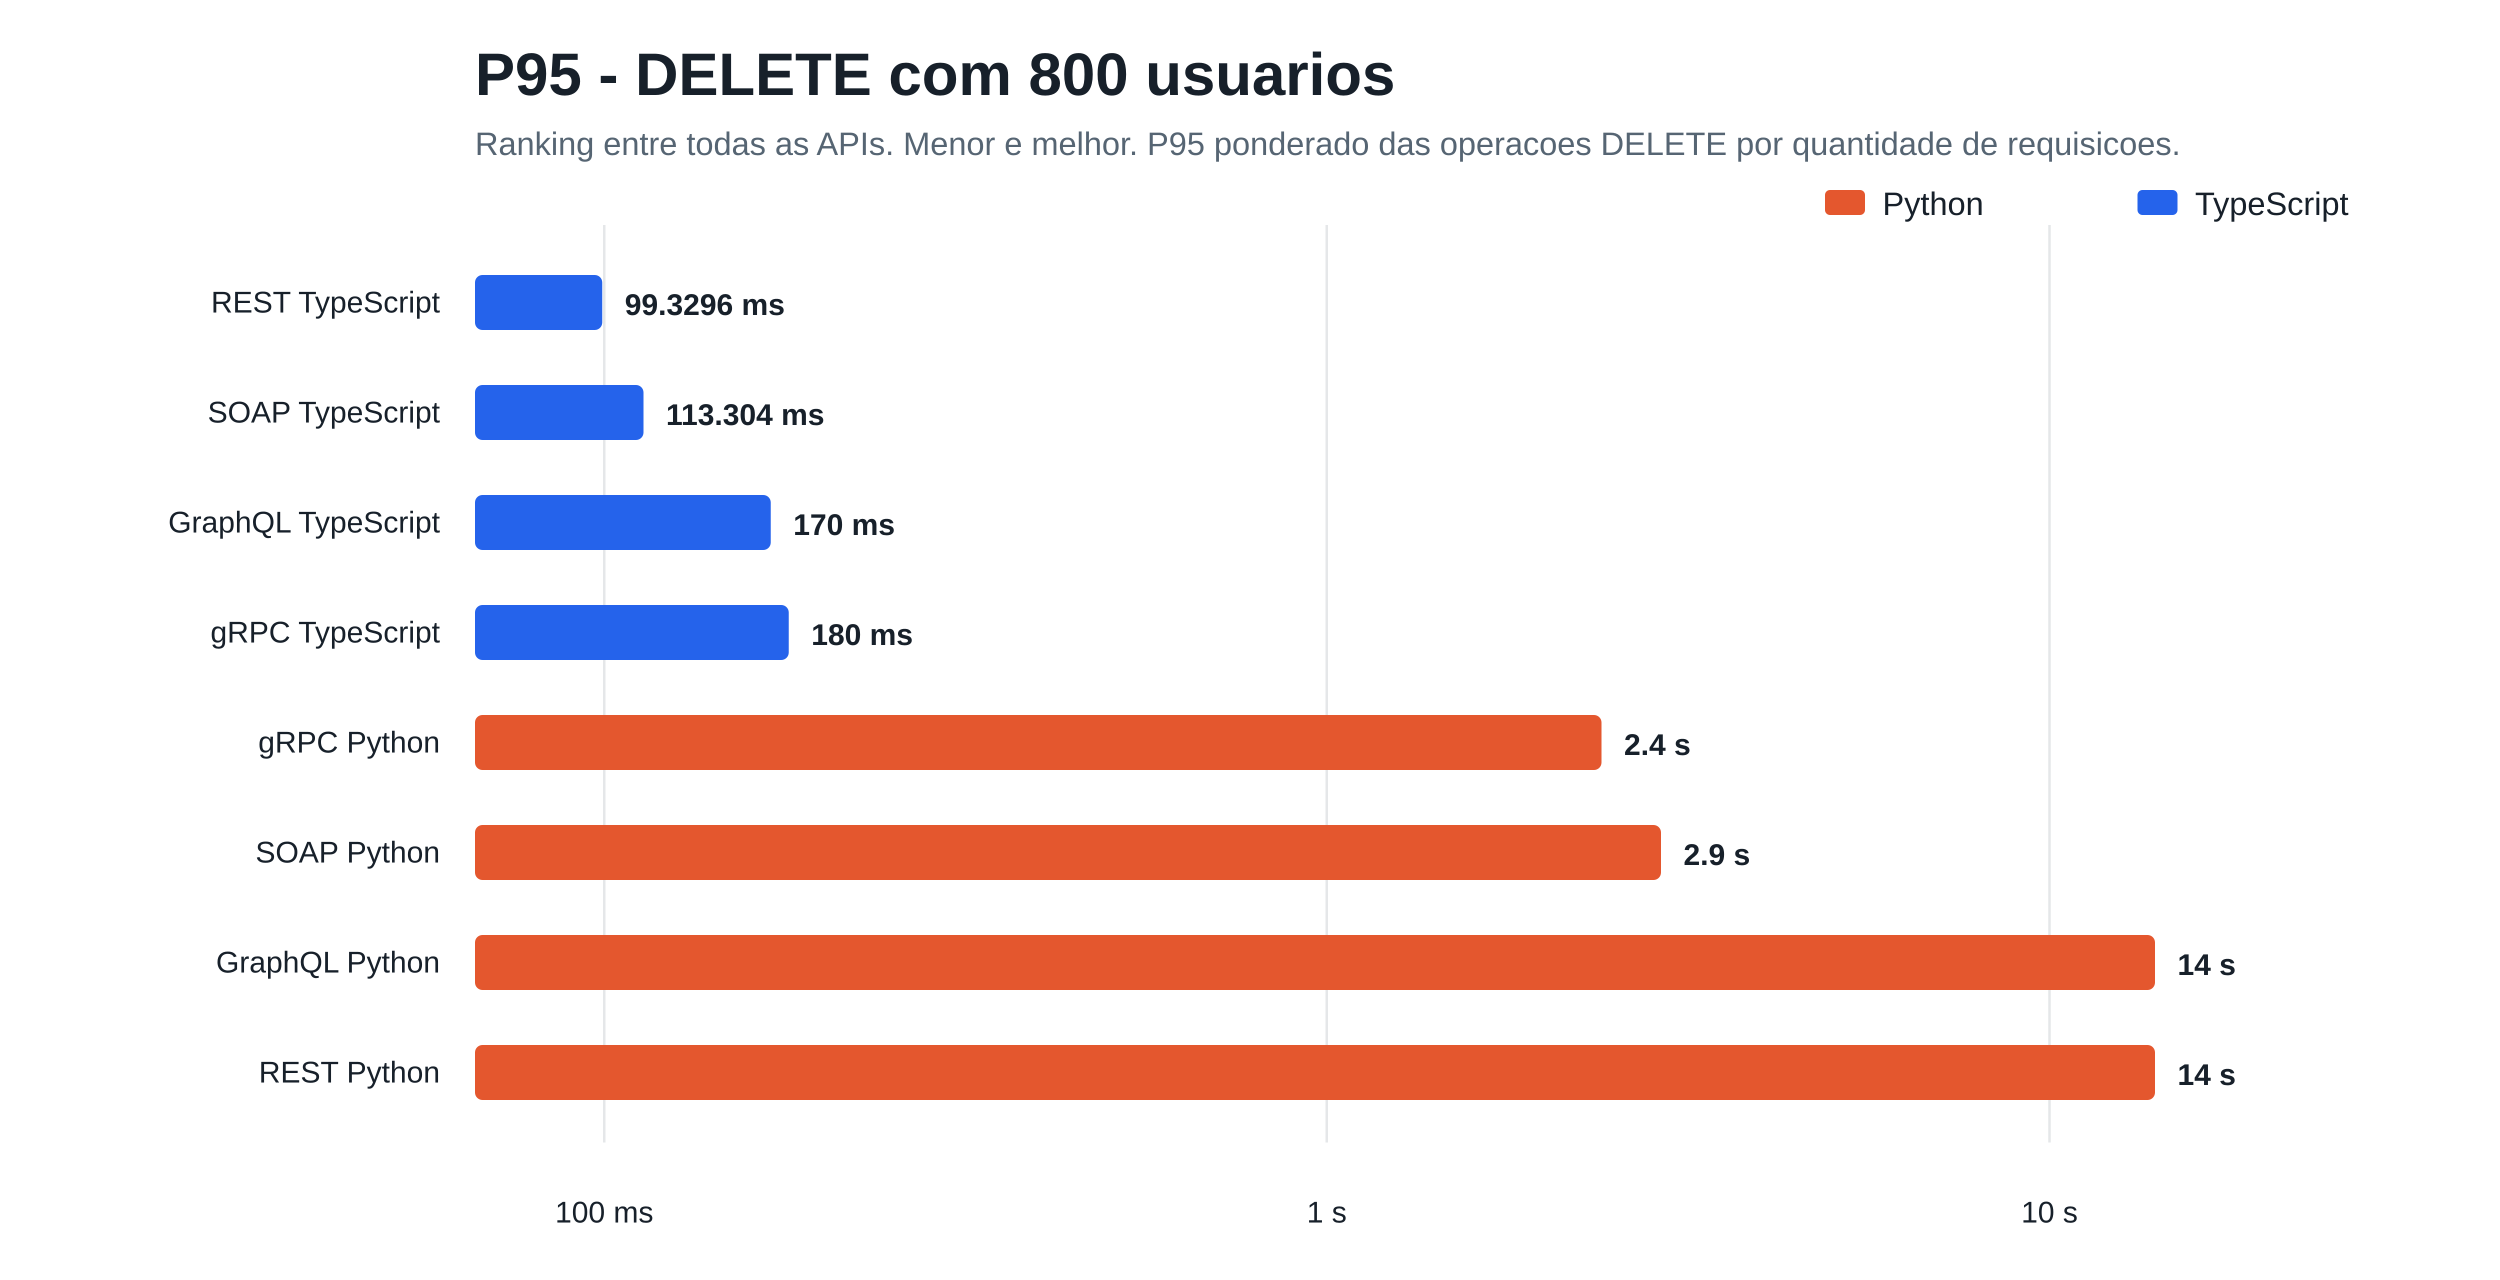
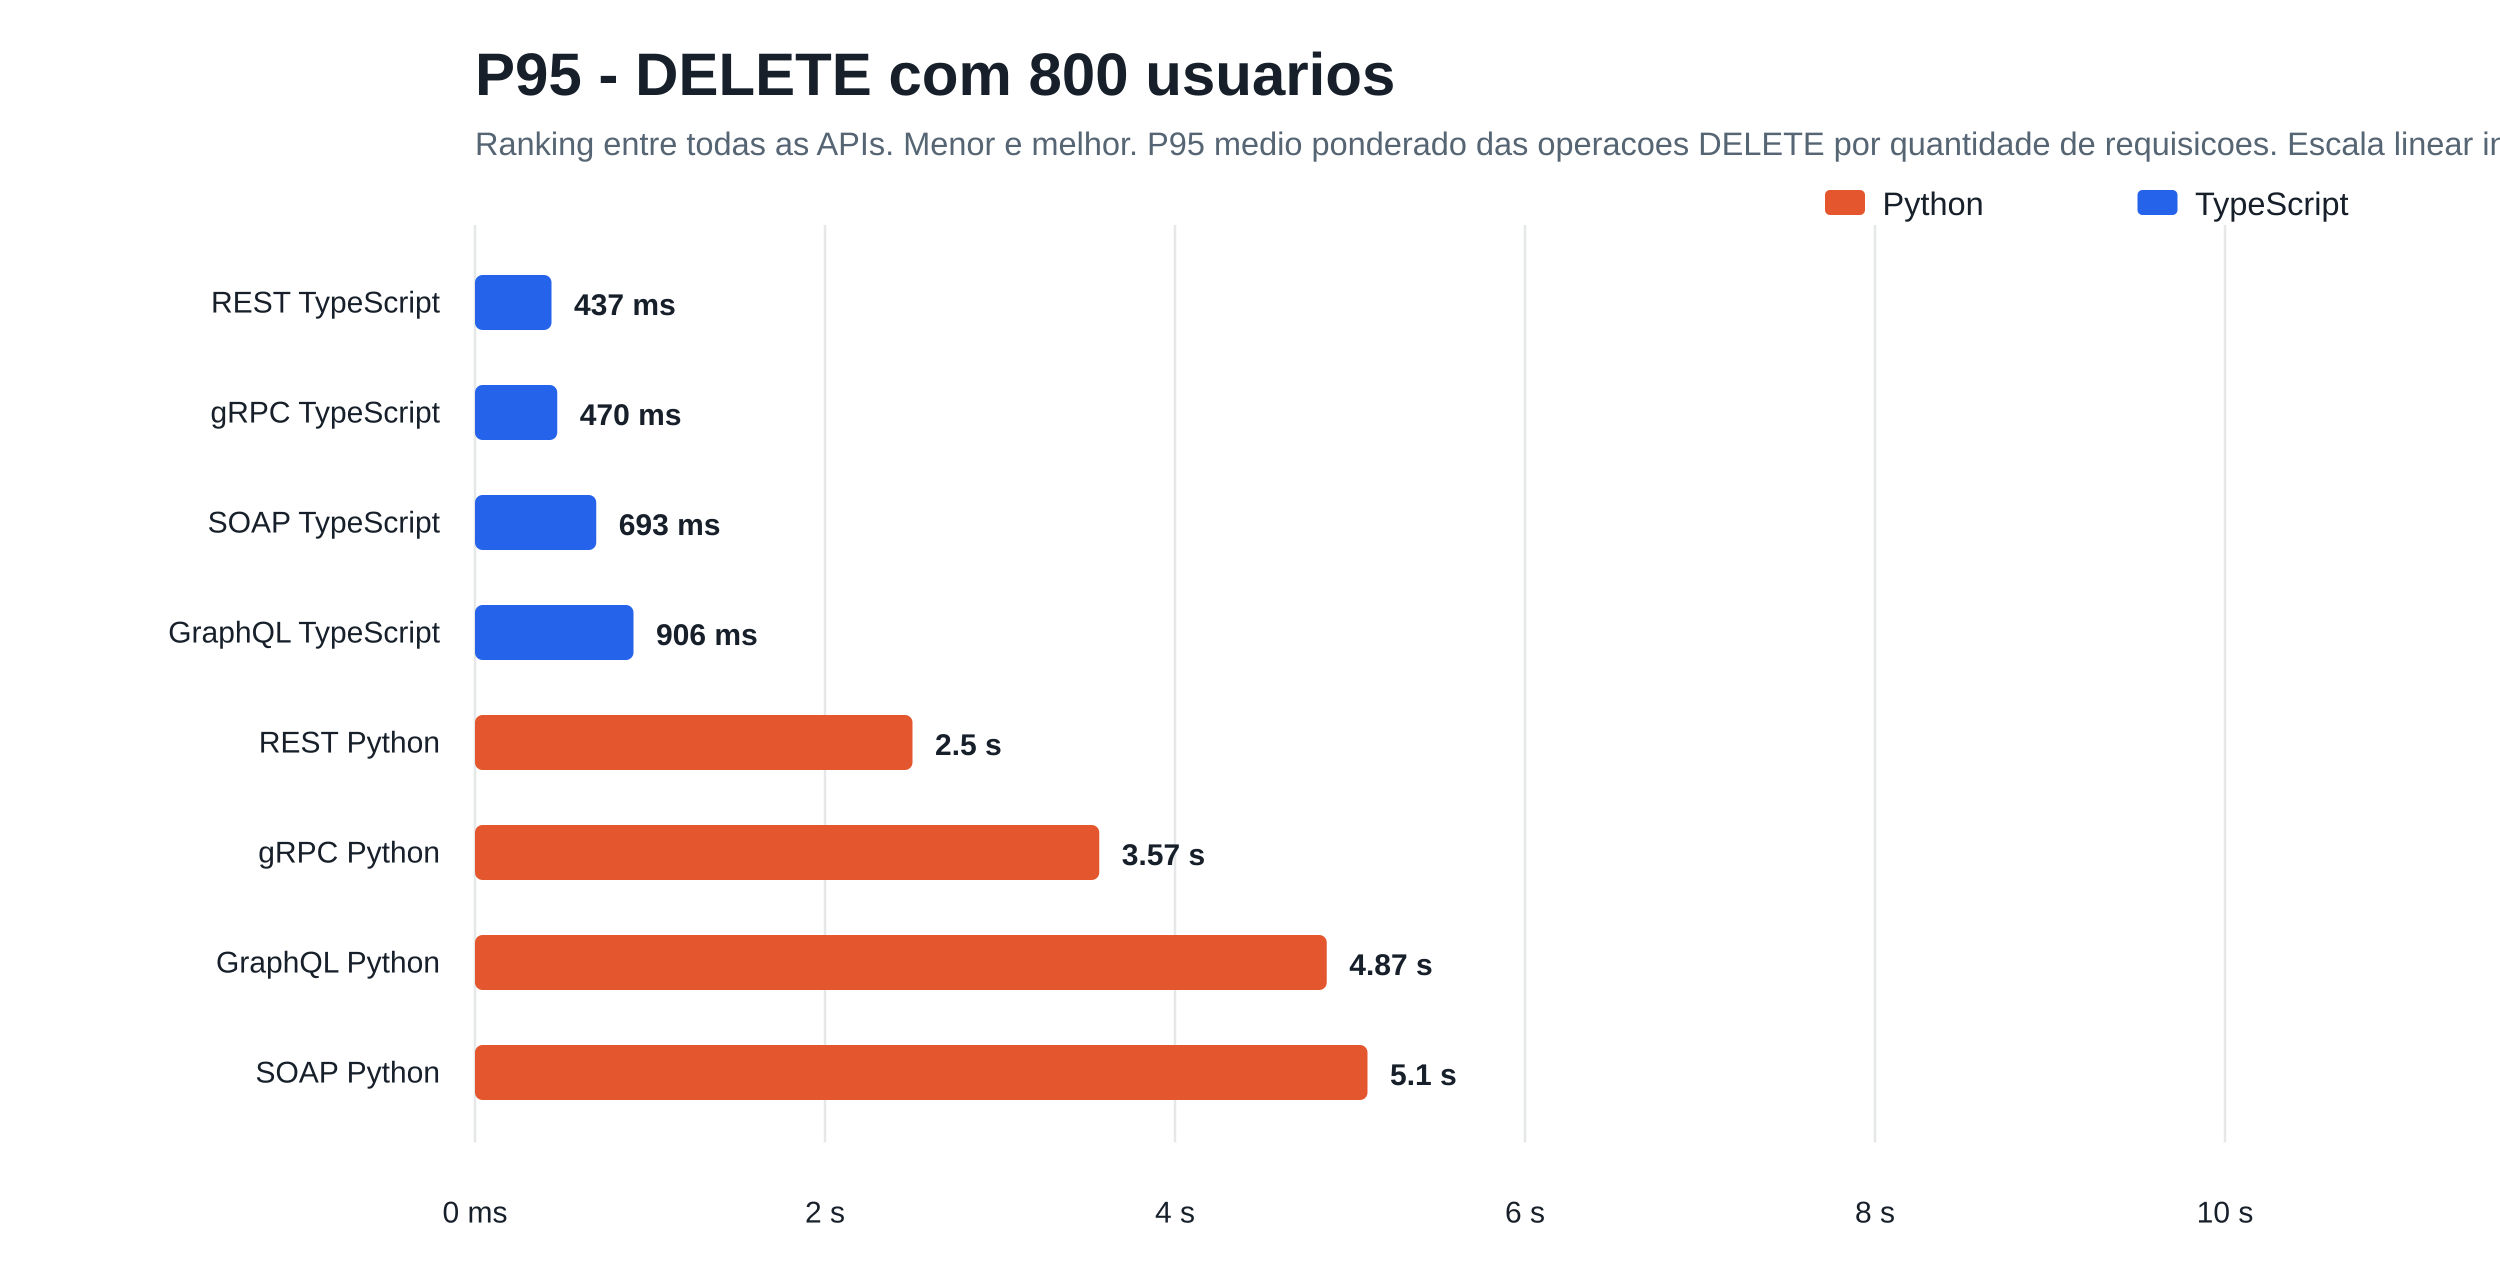
<svg xmlns="http://www.w3.org/2000/svg" width="1000" height="512" viewBox="0 0 1000 512">
  <style>text{font-family:Arial,sans-serif;fill:#17202a}.title{font-size:24px;font-weight:700}.subtitle{font-size:13px;fill:#566573}.axis{stroke:#aab7b8;stroke-width:1}.grid{stroke:#e5e7e9;stroke-width:1}.label{font-size:12px}.value{font-size:12px;font-weight:700}.legend{font-size:13px}</style>
  <rect width="100%" height="100%" fill="#ffffff" />
  <text x="190" y="38" class="title">P95 - DELETE com 800 usuarios</text>
-   <text x="190" y="62" class="subtitle">Ranking entre todas as APIs. Menor e melhor. P95 ponderado das operacoes DELETE por quantidade de requisicoes.</text>
+   <text x="190" y="62" class="subtitle">Ranking entre todas as APIs. Menor e melhor. P95 medio ponderado das operacoes DELETE por quantidade de requisicoes. Escala linear iniciada em zero.</text>
  <rect x="730" y="76" width="16" height="10" rx="2" fill="#e4572e" />
  <text x="753" y="86" class="legend">Python</text>
  <rect x="855" y="76" width="16" height="10" rx="2" fill="#2563eb" />
  <text x="878" y="86" class="legend">TypeScript</text>
-   <line x1="241.7" y1="90" x2="241.7" y2="457" class="grid" />
-   <text x="241.7" y="489" text-anchor="middle" class="label">100 ms</text>
-   <line x1="530.7" y1="90" x2="530.7" y2="457" class="grid" />
-   <text x="530.7" y="489" text-anchor="middle" class="label">1 s</text>
-   <line x1="819.8" y1="90" x2="819.8" y2="457" class="grid" />
-   <text x="819.8" y="489" text-anchor="middle" class="label">10 s</text>
+   <line x1="190.0" y1="90" x2="190.0" y2="457" class="grid" />
+   <text x="190.0" y="489" text-anchor="middle" class="label">0 ms</text>
+   <line x1="330.0" y1="90" x2="330.0" y2="457" class="grid" />
+   <text x="330.0" y="489" text-anchor="middle" class="label">2 s</text>
+   <line x1="470.0" y1="90" x2="470.0" y2="457" class="grid" />
+   <text x="470.0" y="489" text-anchor="middle" class="label">4 s</text>
+   <line x1="610.0" y1="90" x2="610.0" y2="457" class="grid" />
+   <text x="610.0" y="489" text-anchor="middle" class="label">6 s</text>
+   <line x1="750.0" y1="90" x2="750.0" y2="457" class="grid" />
+   <text x="750.0" y="489" text-anchor="middle" class="label">8 s</text>
+   <line x1="890.0" y1="90" x2="890.0" y2="457" class="grid" />
+   <text x="890.0" y="489" text-anchor="middle" class="label">10 s</text>
  <text x="176" y="125" text-anchor="end" class="label">REST TypeScript</text>
-   <rect x="190" y="110" width="50.9" height="22" rx="3" fill="#2563eb" />
-   <text x="249.9" y="126" class="value">99.3296 ms</text>
-   <text x="176" y="169" text-anchor="end" class="label">SOAP TypeScript</text>
-   <rect x="190" y="154" width="67.4" height="22" rx="3" fill="#2563eb" />
-   <text x="266.4" y="170" class="value">113.304 ms</text>
-   <text x="176" y="213" text-anchor="end" class="label">GraphQL TypeScript</text>
-   <rect x="190" y="198" width="118.3" height="22" rx="3" fill="#2563eb" />
-   <text x="317.3" y="214" class="value">170 ms</text>
-   <text x="176" y="257" text-anchor="end" class="label">gRPC TypeScript</text>
-   <rect x="190" y="242" width="125.5" height="22" rx="3" fill="#2563eb" />
-   <text x="324.5" y="258" class="value">180 ms</text>
-   <text x="176" y="301" text-anchor="end" class="label">gRPC Python</text>
-   <rect x="190" y="286" width="450.6" height="22" rx="3" fill="#e4572e" />
-   <text x="649.6" y="302" class="value">2.4 s</text>
-   <text x="176" y="345" text-anchor="end" class="label">SOAP Python</text>
-   <rect x="190" y="330" width="474.4" height="22" rx="3" fill="#e4572e" />
-   <text x="673.4" y="346" class="value">2.9 s</text>
+   <rect x="190" y="110" width="30.6" height="22" rx="3" fill="#2563eb" />
+   <text x="229.6" y="126" class="value">437 ms</text>
+   <text x="176" y="169" text-anchor="end" class="label">gRPC TypeScript</text>
+   <rect x="190" y="154" width="32.9" height="22" rx="3" fill="#2563eb" />
+   <text x="231.9" y="170" class="value">470 ms</text>
+   <text x="176" y="213" text-anchor="end" class="label">SOAP TypeScript</text>
+   <rect x="190" y="198" width="48.5" height="22" rx="3" fill="#2563eb" />
+   <text x="247.5" y="214" class="value">693 ms</text>
+   <text x="176" y="257" text-anchor="end" class="label">GraphQL TypeScript</text>
+   <rect x="190" y="242" width="63.4" height="22" rx="3" fill="#2563eb" />
+   <text x="262.4" y="258" class="value">906 ms</text>
+   <text x="176" y="301" text-anchor="end" class="label">REST Python</text>
+   <rect x="190" y="286" width="175.0" height="22" rx="3" fill="#e4572e" />
+   <text x="374.0" y="302" class="value">2.5 s</text>
+   <text x="176" y="345" text-anchor="end" class="label">gRPC Python</text>
+   <rect x="190" y="330" width="249.7" height="22" rx="3" fill="#e4572e" />
+   <text x="448.7" y="346" class="value">3.57 s</text>
  <text x="176" y="389" text-anchor="end" class="label">GraphQL Python</text>
-   <rect x="190" y="374" width="672.0" height="22" rx="3" fill="#e4572e" />
-   <text x="871.0" y="390" class="value">14 s</text>
-   <text x="176" y="433" text-anchor="end" class="label">REST Python</text>
-   <rect x="190" y="418" width="672.0" height="22" rx="3" fill="#e4572e" />
-   <text x="871.0" y="434" class="value">14 s</text>
+   <rect x="190" y="374" width="340.7" height="22" rx="3" fill="#e4572e" />
+   <text x="539.7" y="390" class="value">4.87 s</text>
+   <text x="176" y="433" text-anchor="end" class="label">SOAP Python</text>
+   <rect x="190" y="418" width="357.0" height="22" rx="3" fill="#e4572e" />
+   <text x="556.0" y="434" class="value">5.1 s</text>
</svg>
